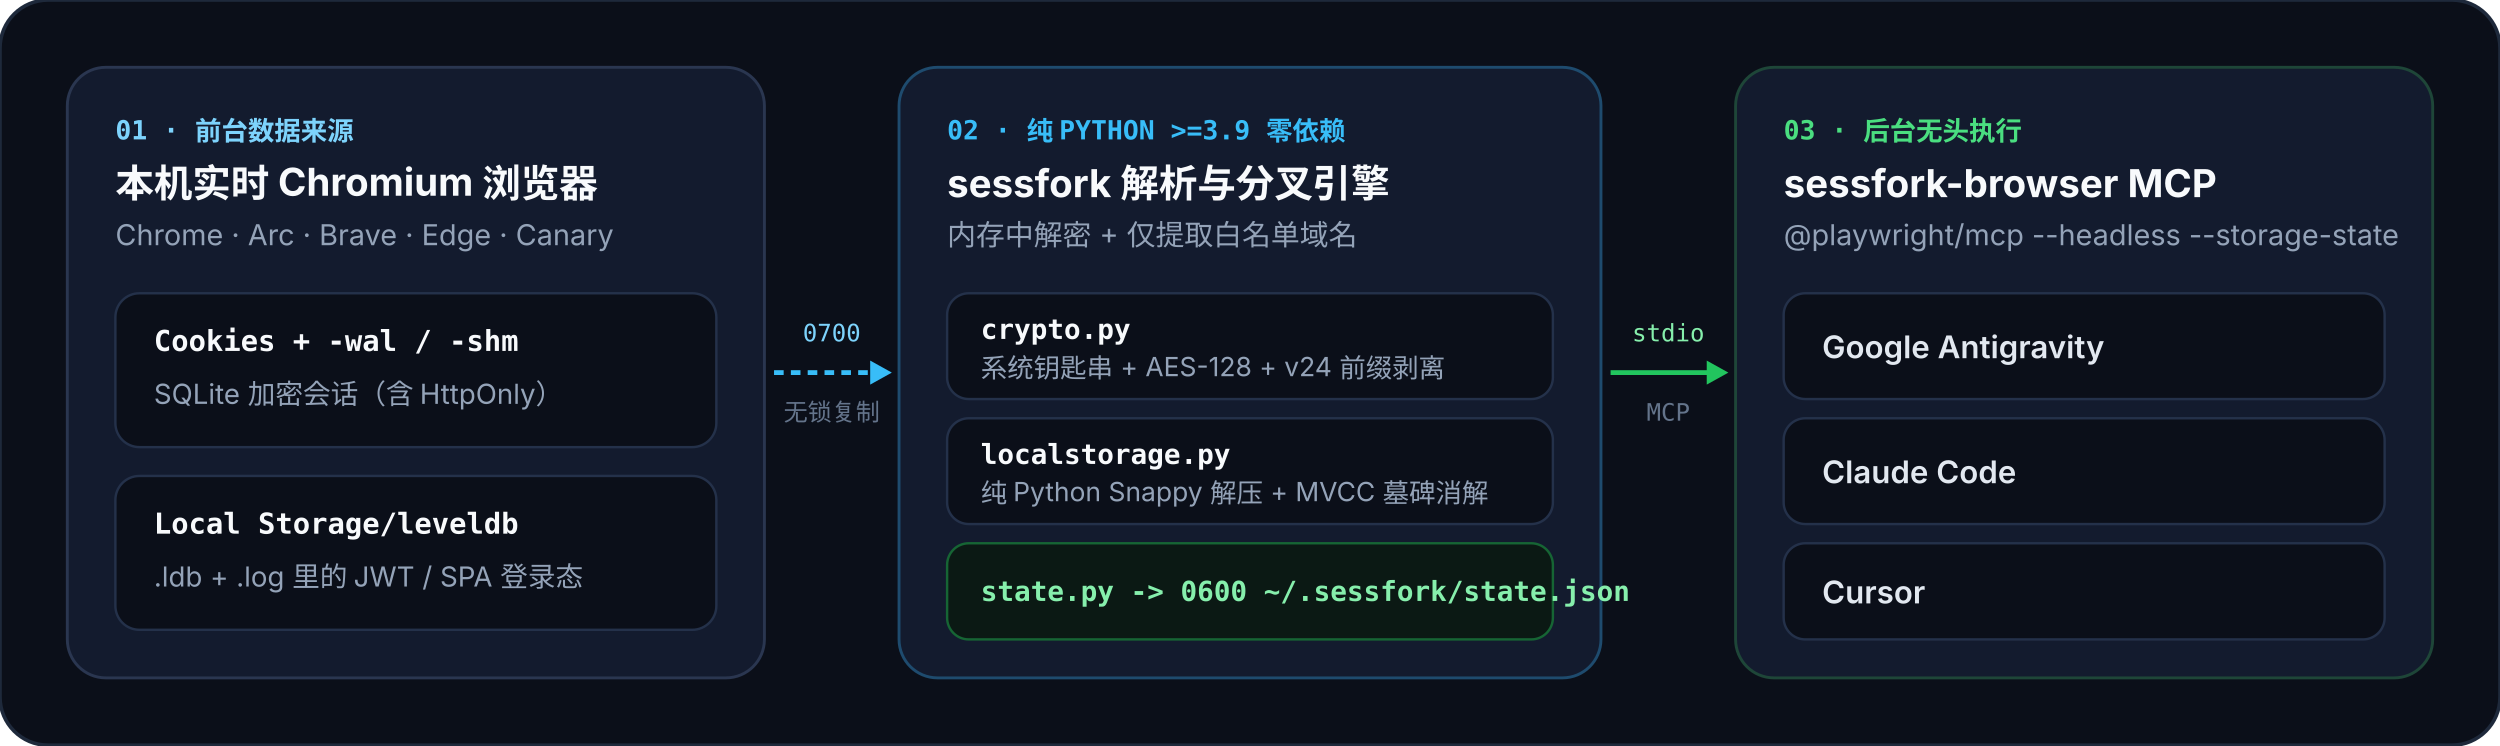
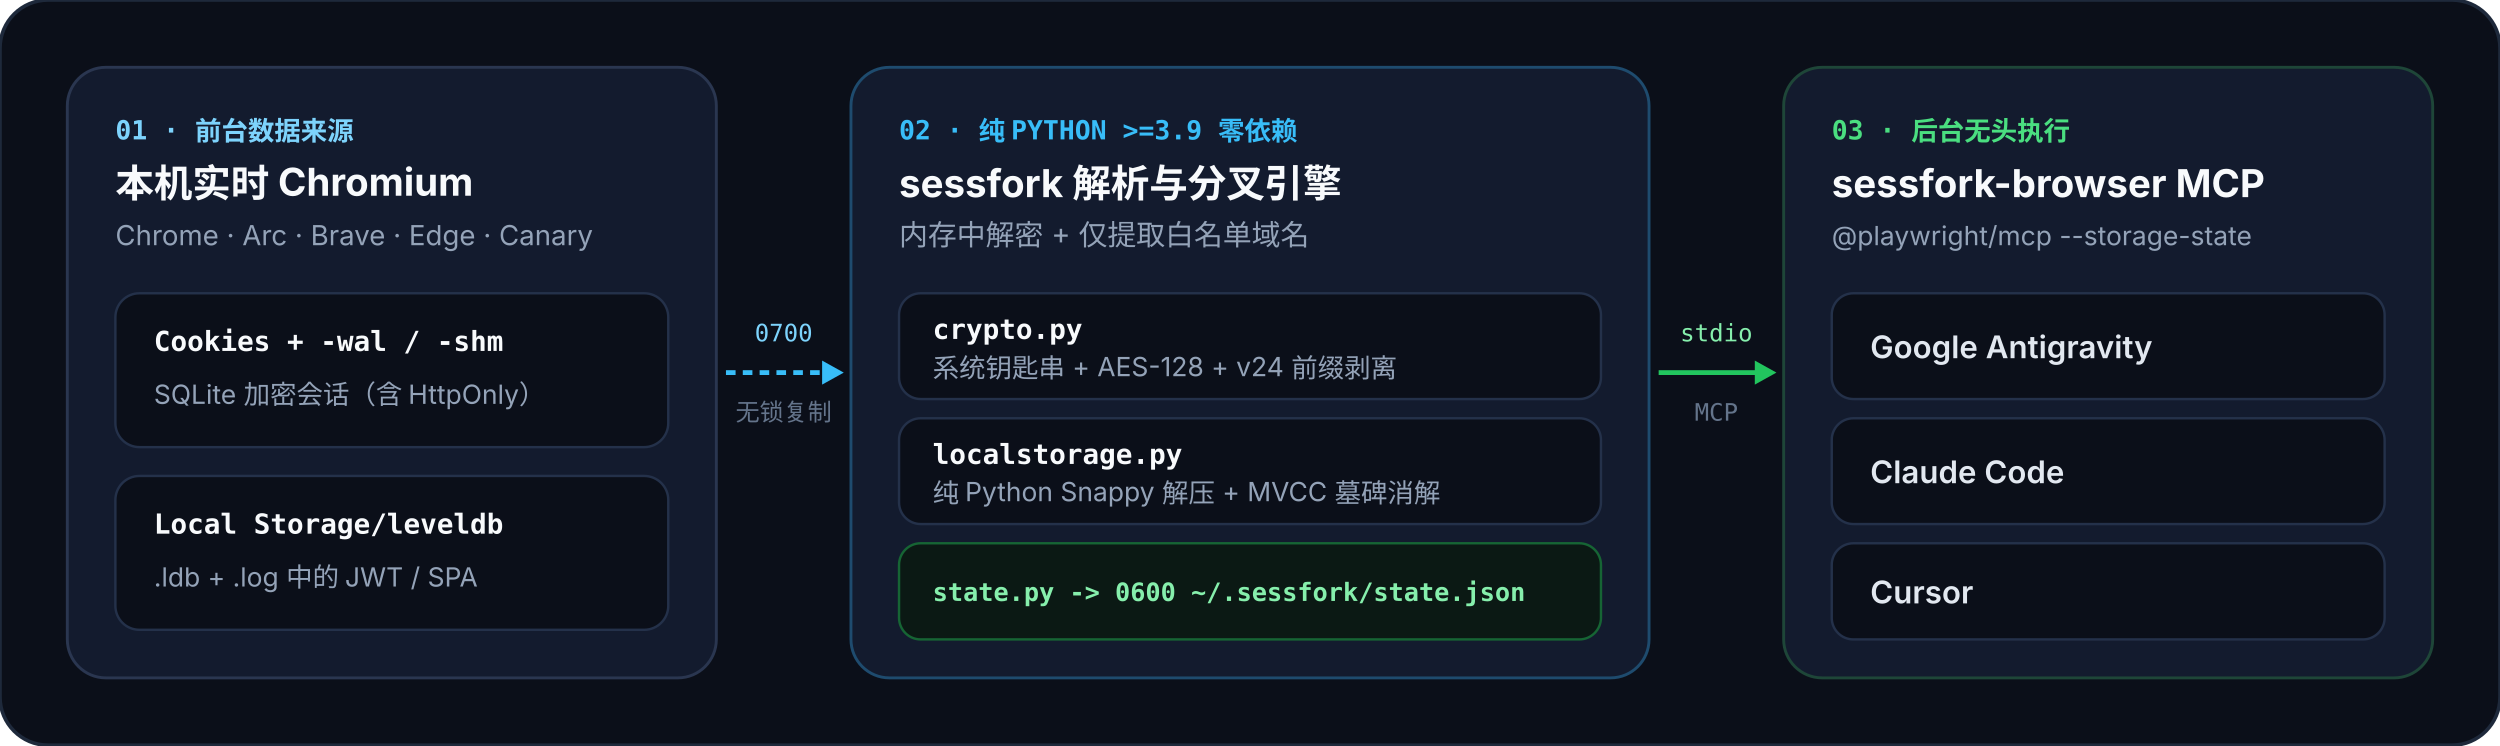
<svg xmlns="http://www.w3.org/2000/svg" viewBox="0 0 1040 310" width="100%" role="img" aria-labelledby="arch-zh-title">
  <rect width="1040" height="310" rx="20" fill="#0B0F19" stroke="#1E293B" stroke-width="1.5" />
-   <rect x="28" y="28" width="290" height="254" rx="16" fill="#131B2E" stroke="#2A3650" stroke-width="1.2" />
+   <rect x="28" y="28" width="270" height="254" rx="16" fill="#131B2E" stroke="#2A3650" stroke-width="1.2" />
  <text x="48" y="58" fill="#7DD3FC" font-family="'SF Mono', 'PingFang SC', monospace" font-size="11" font-weight="600">01 · 前台数据来源</text>
-   <text x="48" y="82" fill="#F8FAFC" font-family="-apple-system, BlinkMacSystemFont, 'PingFang SC', sans-serif" font-size="16" font-weight="700">本机实时 Chromium 浏览器</text>
-   <text x="48" y="102" fill="#94A3B8" font-family="-apple-system, BlinkMacSystemFont, sans-serif" font-size="12">Chrome · Arc · Brave · Edge · Canary</text>
-   <rect x="48" y="122" width="250" height="64" rx="10" fill="#0B0F19" stroke="#24314A" stroke-width="1" />
-   <text x="64" y="146" fill="#F8FAFC" font-family="'SF Mono', 'JetBrains Mono', monospace" font-size="12" font-weight="600">Cookies + -wal / -shm</text>
-   <text x="64" y="168" fill="#94A3B8" font-family="-apple-system, BlinkMacSystemFont, 'PingFang SC', sans-serif" font-size="11.5">SQLite 加密会话（含 HttpOnly）</text>
-   <rect x="48" y="198" width="250" height="64" rx="10" fill="#0B0F19" stroke="#24314A" stroke-width="1" />
-   <text x="64" y="222" fill="#F8FAFC" font-family="'SF Mono', 'JetBrains Mono', monospace" font-size="12" font-weight="600">Local Storage/leveldb</text>
-   <text x="64" y="244" fill="#94A3B8" font-family="-apple-system, BlinkMacSystemFont, 'PingFang SC', sans-serif" font-size="11.5">.ldb + .log 里的 JWT / SPA 登录态</text>
-   <line x1="322" y1="155" x2="366" y2="155" stroke="#38BDF8" stroke-width="2" stroke-dasharray="4 3" />
-   <polygon points="362,150 371,155 362,160" fill="#38BDF8" />
-   <text x="346" y="142" text-anchor="middle" fill="#7DD3FC" font-family="'SF Mono', monospace" font-size="10">0700</text>
-   <text x="346" y="175" text-anchor="middle" fill="#64748B" font-family="'PingFang SC', sans-serif" font-size="10">无锁复制</text>
-   <rect x="374" y="28" width="292" height="254" rx="16" fill="#131B2E" stroke="#1E4B6E" stroke-width="1.2" />
-   <text x="394" y="58" fill="#38BDF8" font-family="'SF Mono', 'PingFang SC', monospace" font-size="11" font-weight="600">02 · 纯 PYTHON &gt;=3.9 零依赖</text>
-   <text x="394" y="82" fill="#F8FAFC" font-family="-apple-system, BlinkMacSystemFont, 'PingFang SC', sans-serif" font-size="16" font-weight="700">sessfork 解析与分叉引擎</text>
-   <text x="394" y="102" fill="#94A3B8" font-family="-apple-system, BlinkMacSystemFont, 'PingFang SC', sans-serif" font-size="12">内存中解密 + 仅提取白名单域名</text>
-   <rect x="394" y="122" width="252" height="44" rx="9" fill="#0B0F19" stroke="#24314A" stroke-width="1" />
-   <text x="408" y="141" fill="#F8FAFC" font-family="'SF Mono', monospace" font-size="11.5" font-weight="600">crypto.py</text>
-   <text x="408" y="157" fill="#94A3B8" font-family="-apple-system, 'PingFang SC', sans-serif" font-size="11">系统钥匙串 + AES-128 + v24 前缀剥离</text>
-   <rect x="394" y="174" width="252" height="44" rx="9" fill="#0B0F19" stroke="#24314A" stroke-width="1" />
-   <text x="408" y="193" fill="#F8FAFC" font-family="'SF Mono', monospace" font-size="11.5" font-weight="600">localstorage.py</text>
-   <text x="408" y="209" fill="#94A3B8" font-family="-apple-system, 'PingFang SC', sans-serif" font-size="11">纯 Python Snappy 解压 + MVCC 墓碑消解</text>
-   <rect x="394" y="226" width="252" height="40" rx="9" fill="#0B1914" stroke="#166534" stroke-width="1" />
-   <text x="408" y="250" fill="#86EFAC" font-family="'SF Mono', monospace" font-size="11.5" font-weight="600">state.py -&gt; 0600 ~/.sessfork/state.json</text>
-   <line x1="670" y1="155" x2="714" y2="155" stroke="#22C55E" stroke-width="2" />
-   <polygon points="710,150 719,155 710,160" fill="#22C55E" />
-   <text x="694" y="142" text-anchor="middle" fill="#86EFAC" font-family="'SF Mono', monospace" font-size="10">stdio</text>
-   <text x="694" y="175" text-anchor="middle" fill="#64748B" font-family="'SF Mono', monospace" font-size="10">MCP</text>
-   <rect x="722" y="28" width="290" height="254" rx="16" fill="#131B2E" stroke="#1E4638" stroke-width="1.2" />
-   <text x="742" y="58" fill="#4ADE80" font-family="'SF Mono', 'PingFang SC', monospace" font-size="11" font-weight="600">03 · 后台无头执行</text>
-   <text x="742" y="82" fill="#F8FAFC" font-family="-apple-system, BlinkMacSystemFont, 'PingFang SC', sans-serif" font-size="16" font-weight="700">sessfork-browser MCP</text>
-   <text x="742" y="102" fill="#94A3B8" font-family="-apple-system, BlinkMacSystemFont, sans-serif" font-size="12">@playwright/mcp --headless --storage-state</text>
-   <rect x="742" y="122" width="250" height="44" rx="9" fill="#0B0F19" stroke="#24314A" stroke-width="1" />
-   <text x="758" y="149" fill="#E2E8F0" font-family="-apple-system, BlinkMacSystemFont, 'PingFang SC', sans-serif" font-size="13" font-weight="600">Google Antigravity</text>
-   <rect x="742" y="174" width="250" height="44" rx="9" fill="#0B0F19" stroke="#24314A" stroke-width="1" />
-   <text x="758" y="201" fill="#E2E8F0" font-family="-apple-system, BlinkMacSystemFont, 'PingFang SC', sans-serif" font-size="13" font-weight="600">Claude Code</text>
-   <rect x="742" y="226" width="250" height="40" rx="9" fill="#0B0F19" stroke="#24314A" stroke-width="1" />
-   <text x="758" y="251" fill="#E2E8F0" font-family="-apple-system, BlinkMacSystemFont, 'PingFang SC', sans-serif" font-size="13" font-weight="600">Cursor</text>
+   <text x="48" y="82" fill="#F8FAFC" font-family="-apple-system, BlinkMacSystemFont, 'PingFang SC', sans-serif" font-size="16" font-weight="700">本机实时 Chromium</text>
+   <text x="48" y="102" fill="#94A3B8" font-family="-apple-system, BlinkMacSystemFont, sans-serif" font-size="11.5">Chrome · Arc · Brave · Edge · Canary</text>
+   <rect x="48" y="122" width="230" height="64" rx="10" fill="#0B0F19" stroke="#24314A" stroke-width="1" />
+   <text x="64" y="146" fill="#F8FAFC" font-family="'SF Mono', 'JetBrains Mono', monospace" font-size="11.5" font-weight="600">Cookies + -wal / -shm</text>
+   <text x="64" y="168" fill="#94A3B8" font-family="-apple-system, BlinkMacSystemFont, 'PingFang SC', sans-serif" font-size="11">SQLite 加密会话（含 HttpOnly）</text>
+   <rect x="48" y="198" width="230" height="64" rx="10" fill="#0B0F19" stroke="#24314A" stroke-width="1" />
+   <text x="64" y="222" fill="#F8FAFC" font-family="'SF Mono', 'JetBrains Mono', monospace" font-size="11.5" font-weight="600">Local Storage/leveldb</text>
+   <text x="64" y="244" fill="#94A3B8" font-family="-apple-system, BlinkMacSystemFont, 'PingFang SC', sans-serif" font-size="11">.ldb + .log 中的 JWT / SPA</text>
+   <line x1="302" y1="155" x2="346" y2="155" stroke="#38BDF8" stroke-width="2" stroke-dasharray="4 3" />
+   <polygon points="342,150 351,155 342,160" fill="#38BDF8" />
+   <text x="326" y="142" text-anchor="middle" fill="#7DD3FC" font-family="'SF Mono', monospace" font-size="10">0700</text>
+   <text x="326" y="175" text-anchor="middle" fill="#64748B" font-family="'PingFang SC', sans-serif" font-size="10">无锁复制</text>
+   <rect x="354" y="28" width="332" height="254" rx="16" fill="#131B2E" stroke="#1E4B6E" stroke-width="1.2" />
+   <text x="374" y="58" fill="#38BDF8" font-family="'SF Mono', 'PingFang SC', monospace" font-size="11" font-weight="600">02 · 纯 PYTHON &gt;=3.9 零依赖</text>
+   <text x="374" y="82" fill="#F8FAFC" font-family="-apple-system, BlinkMacSystemFont, 'PingFang SC', sans-serif" font-size="16" font-weight="700">sessfork 解析与分叉引擎</text>
+   <text x="374" y="102" fill="#94A3B8" font-family="-apple-system, BlinkMacSystemFont, 'PingFang SC', sans-serif" font-size="12">内存中解密 + 仅提取白名单域名</text>
+   <rect x="374" y="122" width="292" height="44" rx="9" fill="#0B0F19" stroke="#24314A" stroke-width="1" />
+   <text x="388" y="141" fill="#F8FAFC" font-family="'SF Mono', monospace" font-size="11.5" font-weight="600">crypto.py</text>
+   <text x="388" y="157" fill="#94A3B8" font-family="-apple-system, 'PingFang SC', sans-serif" font-size="11">系统钥匙串 + AES-128 + v24 前缀剥离</text>
+   <rect x="374" y="174" width="292" height="44" rx="9" fill="#0B0F19" stroke="#24314A" stroke-width="1" />
+   <text x="388" y="193" fill="#F8FAFC" font-family="'SF Mono', monospace" font-size="11.5" font-weight="600">localstorage.py</text>
+   <text x="388" y="209" fill="#94A3B8" font-family="-apple-system, 'PingFang SC', sans-serif" font-size="11">纯 Python Snappy 解压 + MVCC 墓碑消解</text>
+   <rect x="374" y="226" width="292" height="40" rx="9" fill="#0B1914" stroke="#166534" stroke-width="1" />
+   <text x="388" y="250" fill="#86EFAC" font-family="'SF Mono', monospace" font-size="10.5" font-weight="600">state.py -&gt; 0600 ~/.sessfork/state.json</text>
+   <line x1="690" y1="155" x2="734" y2="155" stroke="#22C55E" stroke-width="2" />
+   <polygon points="730,150 739,155 730,160" fill="#22C55E" />
+   <text x="714" y="142" text-anchor="middle" fill="#86EFAC" font-family="'SF Mono', monospace" font-size="10">stdio</text>
+   <text x="714" y="175" text-anchor="middle" fill="#64748B" font-family="'SF Mono', monospace" font-size="10">MCP</text>
+   <rect x="742" y="28" width="270" height="254" rx="16" fill="#131B2E" stroke="#1E4638" stroke-width="1.2" />
+   <text x="762" y="58" fill="#4ADE80" font-family="'SF Mono', 'PingFang SC', monospace" font-size="11" font-weight="600">03 · 后台无头执行</text>
+   <text x="762" y="82" fill="#F8FAFC" font-family="-apple-system, BlinkMacSystemFont, 'PingFang SC', sans-serif" font-size="16" font-weight="700">sessfork-browser MCP</text>
+   <text x="762" y="102" fill="#94A3B8" font-family="-apple-system, BlinkMacSystemFont, sans-serif" font-size="11">@playwright/mcp --storage-state</text>
+   <rect x="762" y="122" width="230" height="44" rx="9" fill="#0B0F19" stroke="#24314A" stroke-width="1" />
+   <text x="778" y="149" fill="#E2E8F0" font-family="-apple-system, BlinkMacSystemFont, 'PingFang SC', sans-serif" font-size="13" font-weight="600">Google Antigravity</text>
+   <rect x="762" y="174" width="230" height="44" rx="9" fill="#0B0F19" stroke="#24314A" stroke-width="1" />
+   <text x="778" y="201" fill="#E2E8F0" font-family="-apple-system, BlinkMacSystemFont, 'PingFang SC', sans-serif" font-size="13" font-weight="600">Claude Code</text>
+   <rect x="762" y="226" width="230" height="40" rx="9" fill="#0B0F19" stroke="#24314A" stroke-width="1" />
+   <text x="778" y="251" fill="#E2E8F0" font-family="-apple-system, BlinkMacSystemFont, 'PingFang SC', sans-serif" font-size="13" font-weight="600">Cursor</text>
</svg>
